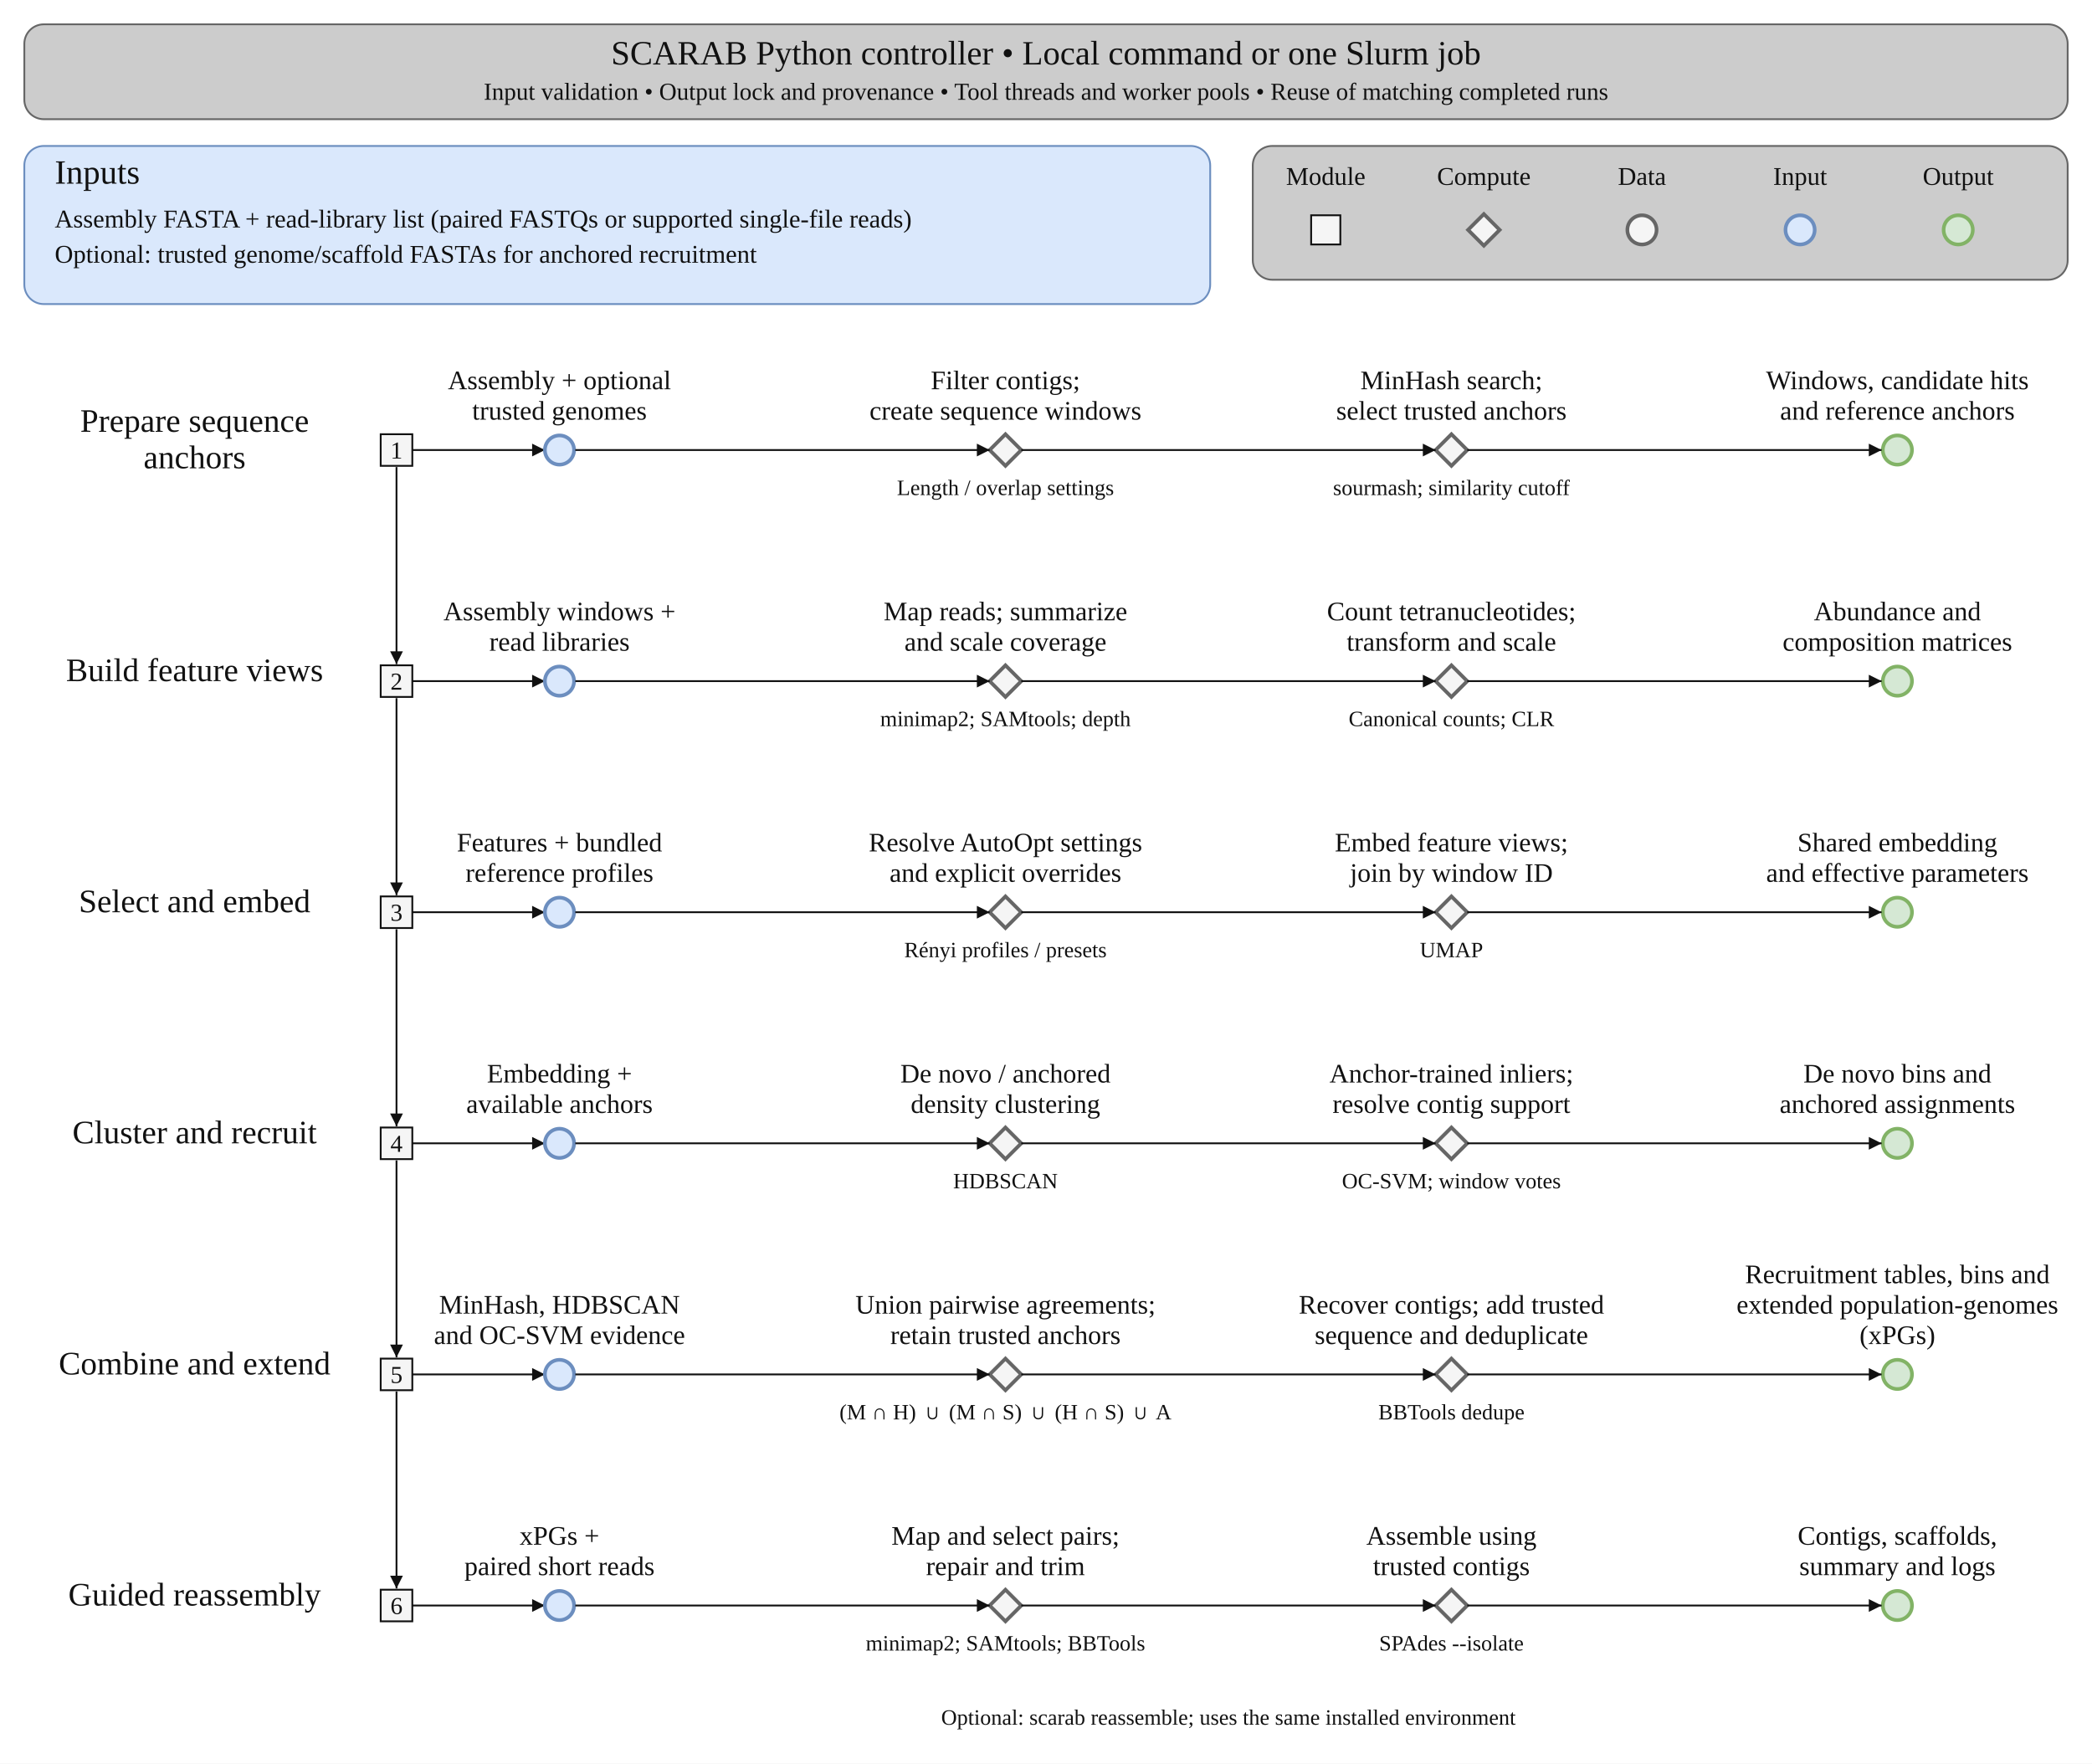
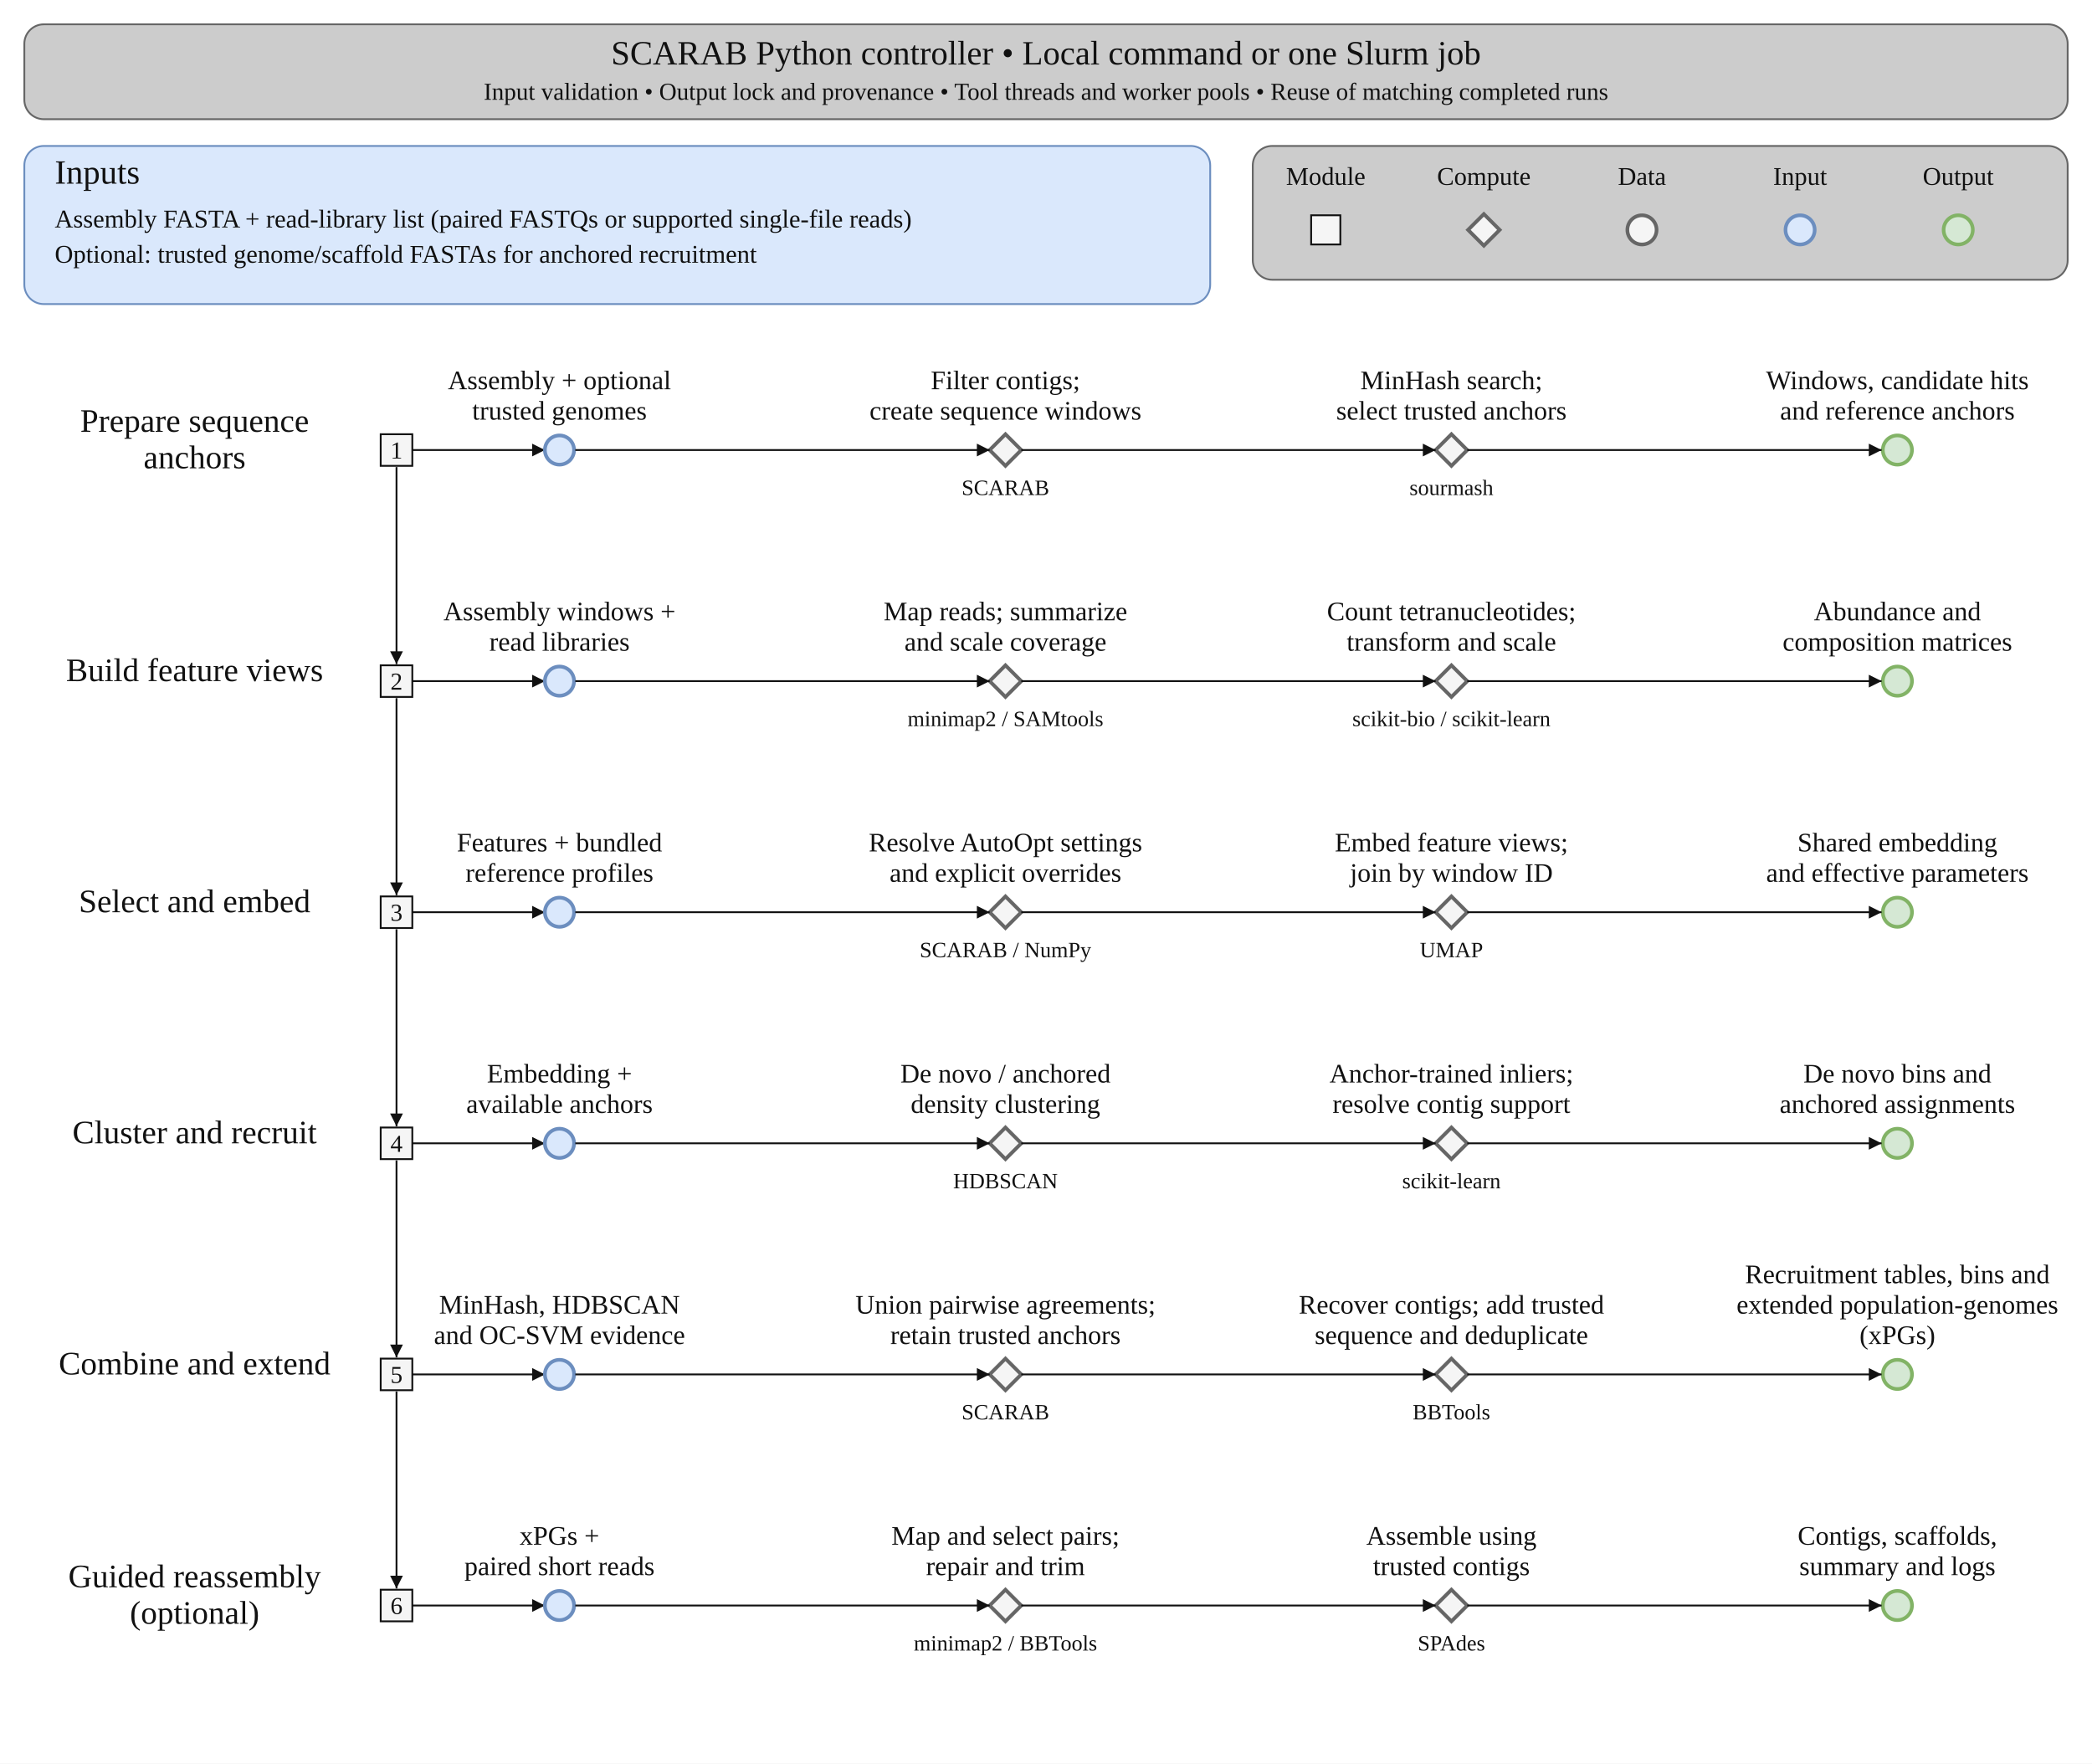
<svg xmlns="http://www.w3.org/2000/svg" width="1720" height="1450" viewBox="0 0 1720 1450" role="img" aria-labelledby="title desc">
  <rect width="100%" height="100%" fill="#ffffff" />
  <defs>
    <marker id="arrow" viewBox="0 0 10 10" refX="10" refY="5" markerWidth="7" markerHeight="7" orient="auto">
      <path d="M0 0 L10 5 L0 10 Z" fill="#111111" />
    </marker>
  </defs>
  <g font-family="Times New Roman, Times, serif" fill="#111111">
    <rect x="20" y="20" width="1680" height="78" rx="16" fill="#CCCCCC" stroke="#666666" stroke-width="1.5" />
    <text x="860" y="53" font-size="28" text-anchor="middle">SCARAB Python controller • Local command or one Slurm job</text>
    <text x="860" y="82" font-size="20" text-anchor="middle">Input validation • Output lock and provenance • Tool threads and worker pools • Reuse of matching completed runs</text>
    <rect x="20" y="120" width="975" height="130" rx="16" fill="#DAE8FC" stroke="#6C8EBF" stroke-width="1.5" />
    <text x="45" y="151" font-size="28" text-anchor="start">Inputs</text>
    <text x="45" y="187" font-size="21" text-anchor="start">Assembly FASTA + read-library list (paired FASTQs or supported single-file reads)</text>
    <text x="45" y="216" font-size="21" text-anchor="start">Optional: trusted genome/scaffold FASTAs for anchored recruitment</text>
    <rect x="1030" y="120" width="670" height="110" rx="16" fill="#CCCCCC" stroke="#666666" stroke-width="1.5" />
    <text x="1090" y="152" font-size="21" text-anchor="middle">Module</text>
    <rect x="1078" y="177" width="24" height="24" rx="0" fill="#F5F5F5" stroke="#111111" stroke-width="1.5" />
    <text x="1220" y="152" font-size="21" text-anchor="middle">Compute</text>
    <path d="M1207 189 L1220 176 L1233 189 L1220 202 Z" fill="#f5f5f5" stroke="#666666" stroke-width="3" />
    <text x="1350" y="152" font-size="21" text-anchor="middle">Data</text>
    <circle cx="1350" cy="189" r="12" fill="#F5F5F5" stroke="#666666" stroke-width="3" />
    <text x="1480" y="152" font-size="21" text-anchor="middle">Input</text>
    <circle cx="1480" cy="189" r="12" fill="#DAE8FC" stroke="#6C8EBF" stroke-width="3" />
    <text x="1610" y="152" font-size="21" text-anchor="middle">Output</text>
    <circle cx="1610" cy="189" r="12" fill="#D5E8D4" stroke="#82B366" stroke-width="3" />
    <text x="160" y="355.0" font-size="27" text-anchor="middle">Prepare sequence</text>
    <text x="160" y="385.0" font-size="27" text-anchor="middle">anchors</text>
    <rect x="313" y="357.0" width="26" height="26" rx="0" fill="#F5F5F5" stroke="#111111" stroke-width="1.5" />
    <text x="326" y="377.0" font-size="20" text-anchor="middle">1</text>
    <path d="M339 370.0 L448 370.0" fill="none" stroke="#111111" stroke-width="1.5" marker-end="url(#arrow)" />
    <circle cx="460.0" cy="370.0" r="12" fill="#DAE8FC" stroke="#6C8EBF" stroke-width="3" />
    <text x="460.0" y="320.0" font-size="22" text-anchor="middle">Assembly + optional</text>
    <text x="460.0" y="345.0" font-size="22" text-anchor="middle">trusted genomes</text>
    <path d="M813.667 370.0 L826.667 357.0 L839.667 370.0 L826.667 383.0 Z" fill="#f5f5f5" stroke="#666666" stroke-width="3" />
    <text x="826.667" y="320.0" font-size="22" text-anchor="middle">Filter contigs;</text>
    <text x="826.667" y="345.0" font-size="22" text-anchor="middle">create sequence windows</text>
-     <text x="826.667" y="407.0" font-size="18" text-anchor="middle">Length / overlap settings</text>
+     <text x="826.667" y="407.0" font-size="18" text-anchor="middle">SCARAB</text>
    <path d="M1180.333 370.0 L1193.333 357.0 L1206.333 370.0 L1193.333 383.0 Z" fill="#f5f5f5" stroke="#666666" stroke-width="3" />
    <text x="1193.333" y="320.0" font-size="22" text-anchor="middle">MinHash search;</text>
    <text x="1193.333" y="345.0" font-size="22" text-anchor="middle">select trusted anchors</text>
-     <text x="1193.333" y="407.0" font-size="18" text-anchor="middle">sourmash; similarity cutoff</text>
+     <text x="1193.333" y="407.0" font-size="18" text-anchor="middle">sourmash</text>
    <circle cx="1560.0" cy="370.0" r="12" fill="#D5E8D4" stroke="#82B366" stroke-width="3" />
    <text x="1560.0" y="320.0" font-size="22" text-anchor="middle">Windows, candidate hits</text>
    <text x="1560.0" y="345.0" font-size="22" text-anchor="middle">and reference anchors</text>
    <path d="M473.0 370.0 L813.667 370.0" fill="none" stroke="#111111" stroke-width="1.5" marker-end="url(#arrow)" />
    <path d="M839.667 370.0 L1180.333 370.0" fill="none" stroke="#111111" stroke-width="1.5" marker-end="url(#arrow)" />
    <path d="M1206.333 370.0 L1547.0 370.0" fill="none" stroke="#111111" stroke-width="1.5" marker-end="url(#arrow)" />
    <path d="M326 384.0 L326 546.0" fill="none" stroke="#111111" stroke-width="1.5" marker-end="url(#arrow)" />
    <text x="160" y="560.0" font-size="27" text-anchor="middle">Build feature views</text>
    <rect x="313" y="547.0" width="26" height="26" rx="0" fill="#F5F5F5" stroke="#111111" stroke-width="1.5" />
    <text x="326" y="567.0" font-size="20" text-anchor="middle">2</text>
    <path d="M339 560.0 L448 560.0" fill="none" stroke="#111111" stroke-width="1.5" marker-end="url(#arrow)" />
    <circle cx="460.0" cy="560.0" r="12" fill="#DAE8FC" stroke="#6C8EBF" stroke-width="3" />
    <text x="460.0" y="510.0" font-size="22" text-anchor="middle">Assembly windows +</text>
    <text x="460.0" y="535.0" font-size="22" text-anchor="middle">read libraries</text>
    <path d="M813.667 560.0 L826.667 547.0 L839.667 560.0 L826.667 573.0 Z" fill="#f5f5f5" stroke="#666666" stroke-width="3" />
    <text x="826.667" y="510.0" font-size="22" text-anchor="middle">Map reads; summarize</text>
    <text x="826.667" y="535.0" font-size="22" text-anchor="middle">and scale coverage</text>
-     <text x="826.667" y="597.0" font-size="18" text-anchor="middle">minimap2; SAMtools; depth</text>
+     <text x="826.667" y="597.0" font-size="18" text-anchor="middle">minimap2 / SAMtools</text>
    <path d="M1180.333 560.0 L1193.333 547.0 L1206.333 560.0 L1193.333 573.0 Z" fill="#f5f5f5" stroke="#666666" stroke-width="3" />
    <text x="1193.333" y="510.0" font-size="22" text-anchor="middle">Count tetranucleotides;</text>
    <text x="1193.333" y="535.0" font-size="22" text-anchor="middle">transform and scale</text>
-     <text x="1193.333" y="597.0" font-size="18" text-anchor="middle">Canonical counts; CLR</text>
+     <text x="1193.333" y="597.0" font-size="18" text-anchor="middle">scikit-bio / scikit-learn</text>
    <circle cx="1560.0" cy="560.0" r="12" fill="#D5E8D4" stroke="#82B366" stroke-width="3" />
    <text x="1560.0" y="510.0" font-size="22" text-anchor="middle">Abundance and</text>
    <text x="1560.0" y="535.0" font-size="22" text-anchor="middle">composition matrices</text>
    <path d="M473.0 560.0 L813.667 560.0" fill="none" stroke="#111111" stroke-width="1.5" marker-end="url(#arrow)" />
    <path d="M839.667 560.0 L1180.333 560.0" fill="none" stroke="#111111" stroke-width="1.5" marker-end="url(#arrow)" />
    <path d="M1206.333 560.0 L1547.0 560.0" fill="none" stroke="#111111" stroke-width="1.5" marker-end="url(#arrow)" />
    <path d="M326 574.0 L326 736.0" fill="none" stroke="#111111" stroke-width="1.5" marker-end="url(#arrow)" />
    <text x="160" y="750.0" font-size="27" text-anchor="middle">Select and embed</text>
    <rect x="313" y="737.0" width="26" height="26" rx="0" fill="#F5F5F5" stroke="#111111" stroke-width="1.5" />
    <text x="326" y="757.0" font-size="20" text-anchor="middle">3</text>
    <path d="M339 750.0 L448 750.0" fill="none" stroke="#111111" stroke-width="1.5" marker-end="url(#arrow)" />
    <circle cx="460.0" cy="750.0" r="12" fill="#DAE8FC" stroke="#6C8EBF" stroke-width="3" />
    <text x="460.0" y="700.0" font-size="22" text-anchor="middle">Features + bundled</text>
    <text x="460.0" y="725.0" font-size="22" text-anchor="middle">reference profiles</text>
    <path d="M813.667 750.0 L826.667 737.0 L839.667 750.0 L826.667 763.0 Z" fill="#f5f5f5" stroke="#666666" stroke-width="3" />
    <text x="826.667" y="700.0" font-size="22" text-anchor="middle">Resolve AutoOpt settings</text>
    <text x="826.667" y="725.0" font-size="22" text-anchor="middle">and explicit overrides</text>
-     <text x="826.667" y="787.0" font-size="18" text-anchor="middle">Rényi profiles / presets</text>
+     <text x="826.667" y="787.0" font-size="18" text-anchor="middle">SCARAB / NumPy</text>
    <path d="M1180.333 750.0 L1193.333 737.0 L1206.333 750.0 L1193.333 763.0 Z" fill="#f5f5f5" stroke="#666666" stroke-width="3" />
    <text x="1193.333" y="700.0" font-size="22" text-anchor="middle">Embed feature views;</text>
    <text x="1193.333" y="725.0" font-size="22" text-anchor="middle">join by window ID</text>
    <text x="1193.333" y="787.0" font-size="18" text-anchor="middle">UMAP</text>
    <circle cx="1560.0" cy="750.0" r="12" fill="#D5E8D4" stroke="#82B366" stroke-width="3" />
    <text x="1560.0" y="700.0" font-size="22" text-anchor="middle">Shared embedding</text>
    <text x="1560.0" y="725.0" font-size="22" text-anchor="middle">and effective parameters</text>
    <path d="M473.0 750.0 L813.667 750.0" fill="none" stroke="#111111" stroke-width="1.5" marker-end="url(#arrow)" />
    <path d="M839.667 750.0 L1180.333 750.0" fill="none" stroke="#111111" stroke-width="1.5" marker-end="url(#arrow)" />
    <path d="M1206.333 750.0 L1547.0 750.0" fill="none" stroke="#111111" stroke-width="1.5" marker-end="url(#arrow)" />
    <path d="M326 764.0 L326 926.0" fill="none" stroke="#111111" stroke-width="1.5" marker-end="url(#arrow)" />
    <text x="160" y="940.0" font-size="27" text-anchor="middle">Cluster and recruit</text>
    <rect x="313" y="927.0" width="26" height="26" rx="0" fill="#F5F5F5" stroke="#111111" stroke-width="1.5" />
    <text x="326" y="947.0" font-size="20" text-anchor="middle">4</text>
    <path d="M339 940.0 L448 940.0" fill="none" stroke="#111111" stroke-width="1.5" marker-end="url(#arrow)" />
    <circle cx="460.0" cy="940.0" r="12" fill="#DAE8FC" stroke="#6C8EBF" stroke-width="3" />
    <text x="460.0" y="890.0" font-size="22" text-anchor="middle">Embedding +</text>
    <text x="460.0" y="915.0" font-size="22" text-anchor="middle">available anchors</text>
    <path d="M813.667 940.0 L826.667 927.0 L839.667 940.0 L826.667 953.0 Z" fill="#f5f5f5" stroke="#666666" stroke-width="3" />
    <text x="826.667" y="890.0" font-size="22" text-anchor="middle">De novo / anchored</text>
    <text x="826.667" y="915.0" font-size="22" text-anchor="middle">density clustering</text>
    <text x="826.667" y="977.0" font-size="18" text-anchor="middle">HDBSCAN</text>
    <path d="M1180.333 940.0 L1193.333 927.0 L1206.333 940.0 L1193.333 953.0 Z" fill="#f5f5f5" stroke="#666666" stroke-width="3" />
    <text x="1193.333" y="890.0" font-size="22" text-anchor="middle">Anchor-trained inliers;</text>
    <text x="1193.333" y="915.0" font-size="22" text-anchor="middle">resolve contig support</text>
-     <text x="1193.333" y="977.0" font-size="18" text-anchor="middle">OC-SVM; window votes</text>
+     <text x="1193.333" y="977.0" font-size="18" text-anchor="middle">scikit-learn</text>
    <circle cx="1560.0" cy="940.0" r="12" fill="#D5E8D4" stroke="#82B366" stroke-width="3" />
    <text x="1560.0" y="890.0" font-size="22" text-anchor="middle">De novo bins and</text>
    <text x="1560.0" y="915.0" font-size="22" text-anchor="middle">anchored assignments</text>
    <path d="M473.0 940.0 L813.667 940.0" fill="none" stroke="#111111" stroke-width="1.5" marker-end="url(#arrow)" />
    <path d="M839.667 940.0 L1180.333 940.0" fill="none" stroke="#111111" stroke-width="1.5" marker-end="url(#arrow)" />
    <path d="M1206.333 940.0 L1547.0 940.0" fill="none" stroke="#111111" stroke-width="1.5" marker-end="url(#arrow)" />
    <path d="M326 954.0 L326 1116.0" fill="none" stroke="#111111" stroke-width="1.5" marker-end="url(#arrow)" />
    <text x="160" y="1130.0" font-size="27" text-anchor="middle">Combine and extend</text>
    <rect x="313" y="1117.0" width="26" height="26" rx="0" fill="#F5F5F5" stroke="#111111" stroke-width="1.5" />
    <text x="326" y="1137.0" font-size="20" text-anchor="middle">5</text>
    <path d="M339 1130.0 L448 1130.0" fill="none" stroke="#111111" stroke-width="1.5" marker-end="url(#arrow)" />
    <circle cx="460.0" cy="1130.0" r="12" fill="#DAE8FC" stroke="#6C8EBF" stroke-width="3" />
    <text x="460.0" y="1080.0" font-size="22" text-anchor="middle">MinHash, HDBSCAN</text>
    <text x="460.0" y="1105.0" font-size="22" text-anchor="middle">and OC-SVM evidence</text>
    <path d="M813.667 1130.0 L826.667 1117.0 L839.667 1130.0 L826.667 1143.0 Z" fill="#f5f5f5" stroke="#666666" stroke-width="3" />
    <text x="826.667" y="1080.0" font-size="22" text-anchor="middle">Union pairwise agreements;</text>
    <text x="826.667" y="1105.0" font-size="22" text-anchor="middle">retain trusted anchors</text>
-     <text x="826.667" y="1167.0" font-size="18" text-anchor="middle">(M ∩ H) ∪ (M ∩ S) ∪ (H ∩ S) ∪ A</text>
+     <text x="826.667" y="1167.0" font-size="18" text-anchor="middle">SCARAB</text>
    <path d="M1180.333 1130.0 L1193.333 1117.0 L1206.333 1130.0 L1193.333 1143.0 Z" fill="#f5f5f5" stroke="#666666" stroke-width="3" />
    <text x="1193.333" y="1080.0" font-size="22" text-anchor="middle">Recover contigs; add trusted</text>
    <text x="1193.333" y="1105.0" font-size="22" text-anchor="middle">sequence and deduplicate</text>
-     <text x="1193.333" y="1167.0" font-size="18" text-anchor="middle">BBTools dedupe</text>
+     <text x="1193.333" y="1167.0" font-size="18" text-anchor="middle">BBTools</text>
    <circle cx="1560.0" cy="1130.0" r="12" fill="#D5E8D4" stroke="#82B366" stroke-width="3" />
    <text x="1560.0" y="1055.0" font-size="22" text-anchor="middle">Recruitment tables, bins and</text>
    <text x="1560.0" y="1080.0" font-size="22" text-anchor="middle">extended population-genomes</text>
    <text x="1560.0" y="1105.0" font-size="22" text-anchor="middle">(xPGs)</text>
    <path d="M473.0 1130.0 L813.667 1130.0" fill="none" stroke="#111111" stroke-width="1.5" marker-end="url(#arrow)" />
    <path d="M839.667 1130.0 L1180.333 1130.0" fill="none" stroke="#111111" stroke-width="1.5" marker-end="url(#arrow)" />
    <path d="M1206.333 1130.0 L1547.0 1130.0" fill="none" stroke="#111111" stroke-width="1.5" marker-end="url(#arrow)" />
    <path d="M326 1144.0 L326 1306.0" fill="none" stroke="#111111" stroke-width="1.5" marker-end="url(#arrow)" />
-     <text x="160" y="1320.0" font-size="27" text-anchor="middle">Guided reassembly</text>
+     <text x="160" y="1305.0" font-size="27" text-anchor="middle">Guided reassembly</text>
+     <text x="160" y="1335.0" font-size="27" text-anchor="middle">(optional)</text>
    <rect x="313" y="1307.0" width="26" height="26" rx="0" fill="#F5F5F5" stroke="#111111" stroke-width="1.5" />
    <text x="326" y="1327.0" font-size="20" text-anchor="middle">6</text>
    <path d="M339 1320.0 L448 1320.0" fill="none" stroke="#111111" stroke-width="1.5" marker-end="url(#arrow)" />
    <circle cx="460.0" cy="1320.0" r="12" fill="#DAE8FC" stroke="#6C8EBF" stroke-width="3" />
    <text x="460.0" y="1270.0" font-size="22" text-anchor="middle">xPGs +</text>
    <text x="460.0" y="1295.0" font-size="22" text-anchor="middle">paired short reads</text>
    <path d="M813.667 1320.0 L826.667 1307.0 L839.667 1320.0 L826.667 1333.0 Z" fill="#f5f5f5" stroke="#666666" stroke-width="3" />
    <text x="826.667" y="1270.0" font-size="22" text-anchor="middle">Map and select pairs;</text>
    <text x="826.667" y="1295.0" font-size="22" text-anchor="middle">repair and trim</text>
-     <text x="826.667" y="1357.0" font-size="18" text-anchor="middle">minimap2; SAMtools; BBTools</text>
+     <text x="826.667" y="1357.0" font-size="18" text-anchor="middle">minimap2 / BBTools</text>
    <path d="M1180.333 1320.0 L1193.333 1307.0 L1206.333 1320.0 L1193.333 1333.0 Z" fill="#f5f5f5" stroke="#666666" stroke-width="3" />
    <text x="1193.333" y="1270.0" font-size="22" text-anchor="middle">Assemble using</text>
    <text x="1193.333" y="1295.0" font-size="22" text-anchor="middle">trusted contigs</text>
-     <text x="1193.333" y="1357.0" font-size="18" text-anchor="middle">SPAdes --isolate</text>
+     <text x="1193.333" y="1357.0" font-size="18" text-anchor="middle">SPAdes</text>
    <circle cx="1560.0" cy="1320.0" r="12" fill="#D5E8D4" stroke="#82B366" stroke-width="3" />
    <text x="1560.0" y="1270.0" font-size="22" text-anchor="middle">Contigs, scaffolds,</text>
    <text x="1560.0" y="1295.0" font-size="22" text-anchor="middle">summary and logs</text>
    <path d="M473.0 1320.0 L813.667 1320.0" fill="none" stroke="#111111" stroke-width="1.5" marker-end="url(#arrow)" />
    <path d="M839.667 1320.0 L1180.333 1320.0" fill="none" stroke="#111111" stroke-width="1.5" marker-end="url(#arrow)" />
    <path d="M1206.333 1320.0 L1547.0 1320.0" fill="none" stroke="#111111" stroke-width="1.5" marker-end="url(#arrow)" />
-     <text x="1010" y="1418" font-size="18" text-anchor="middle">Optional: scarab reassemble; uses the same installed environment</text>
  </g>
</svg>
